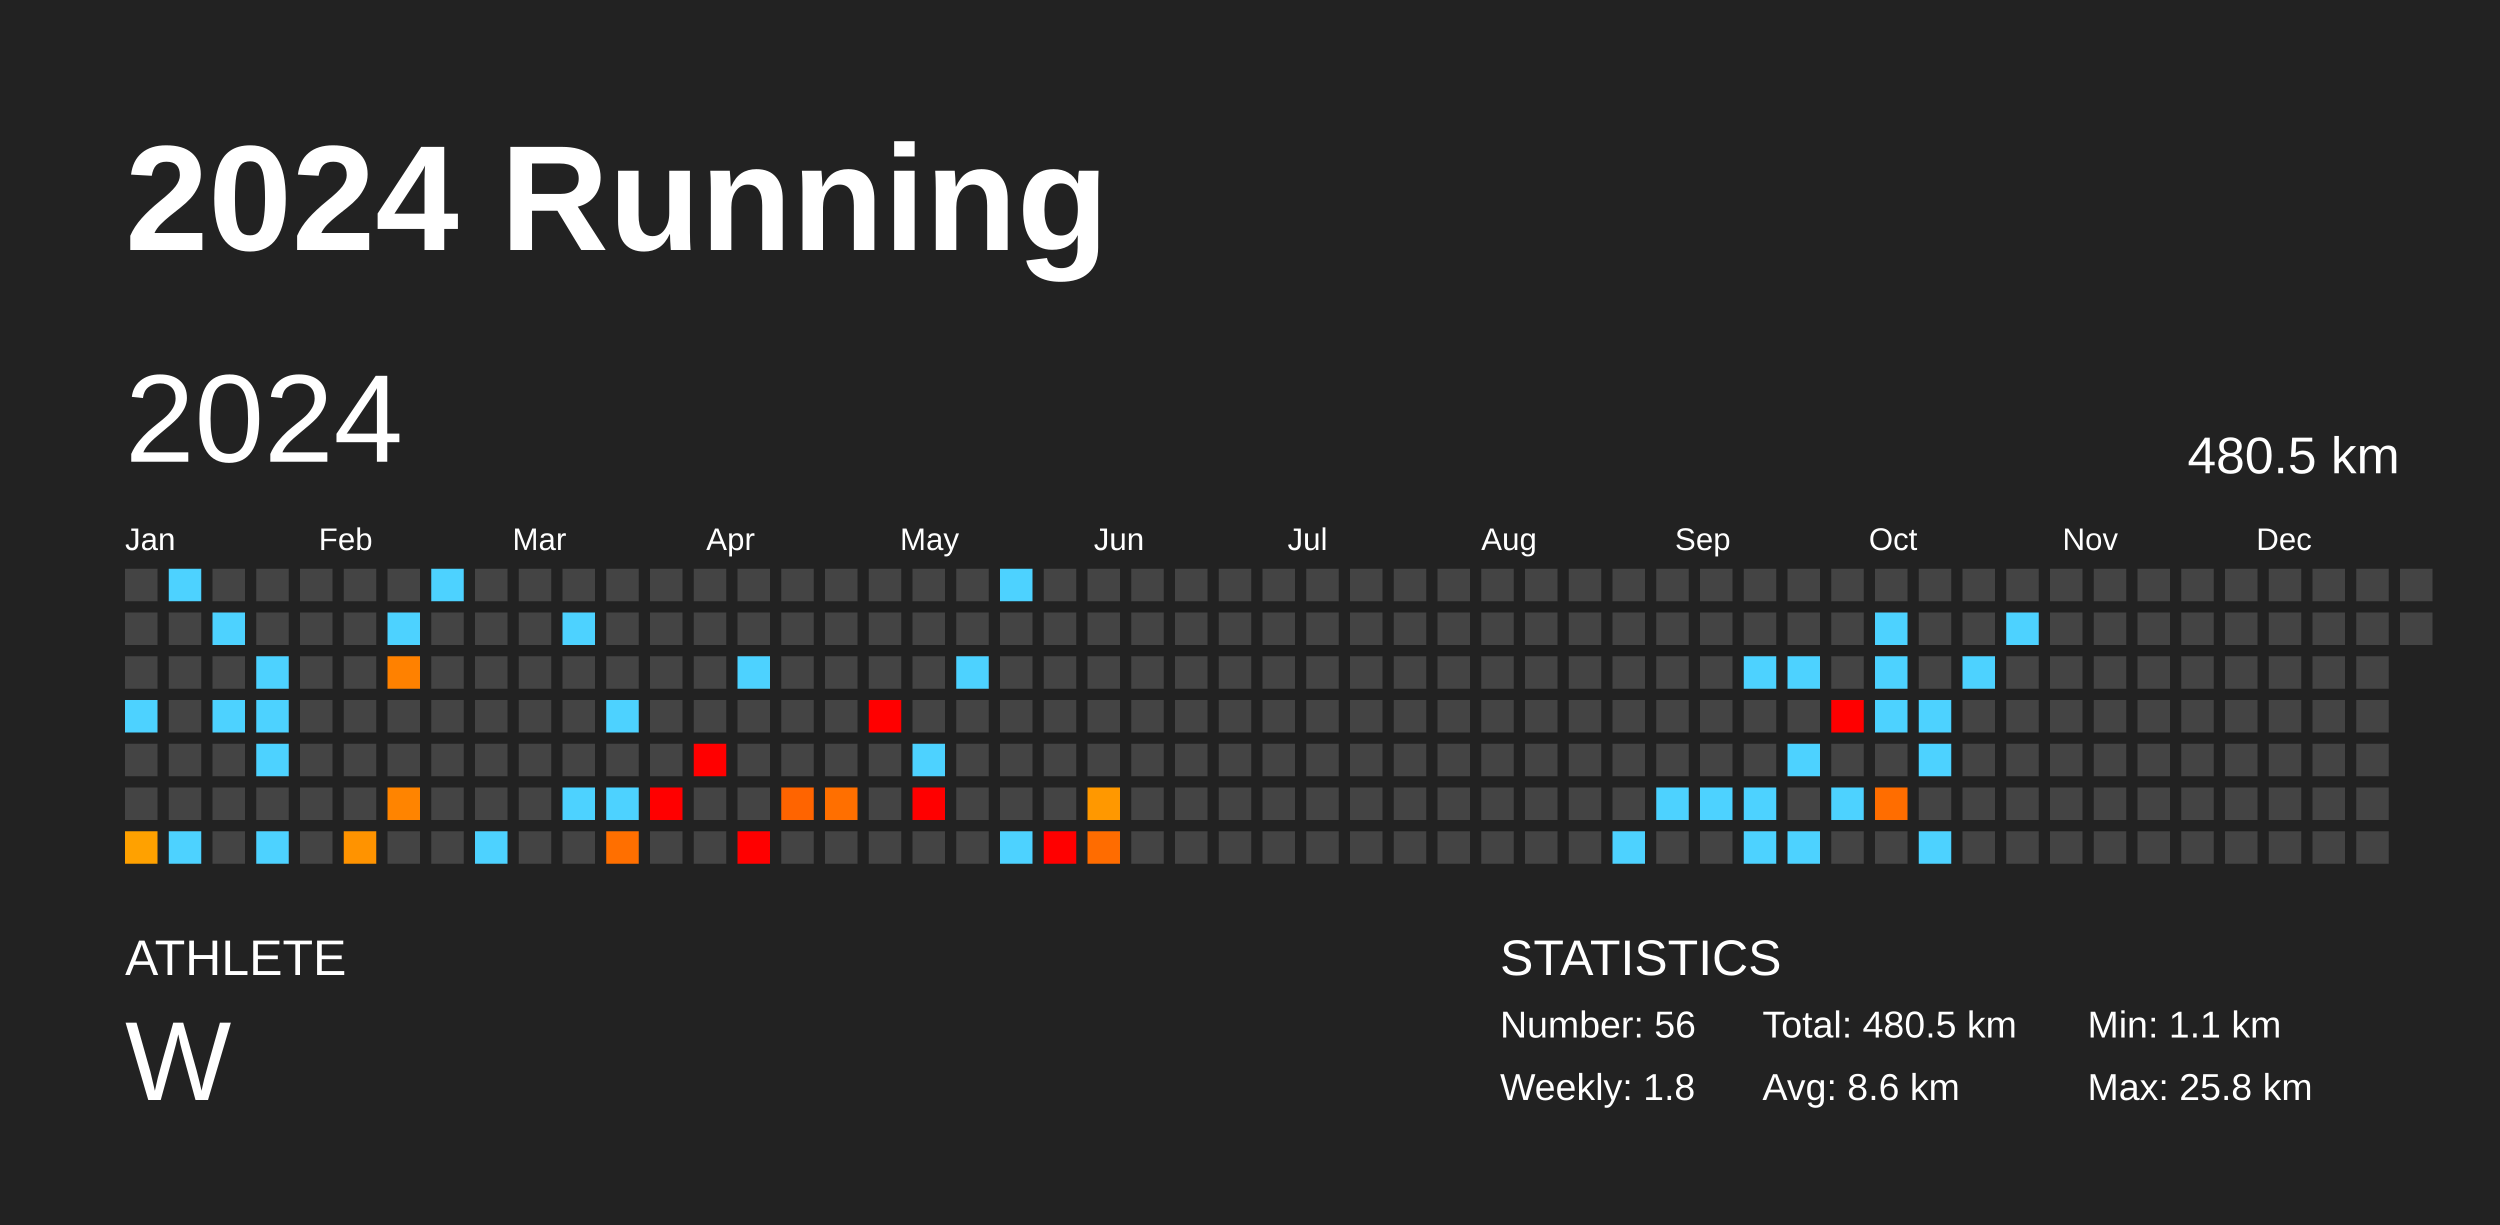
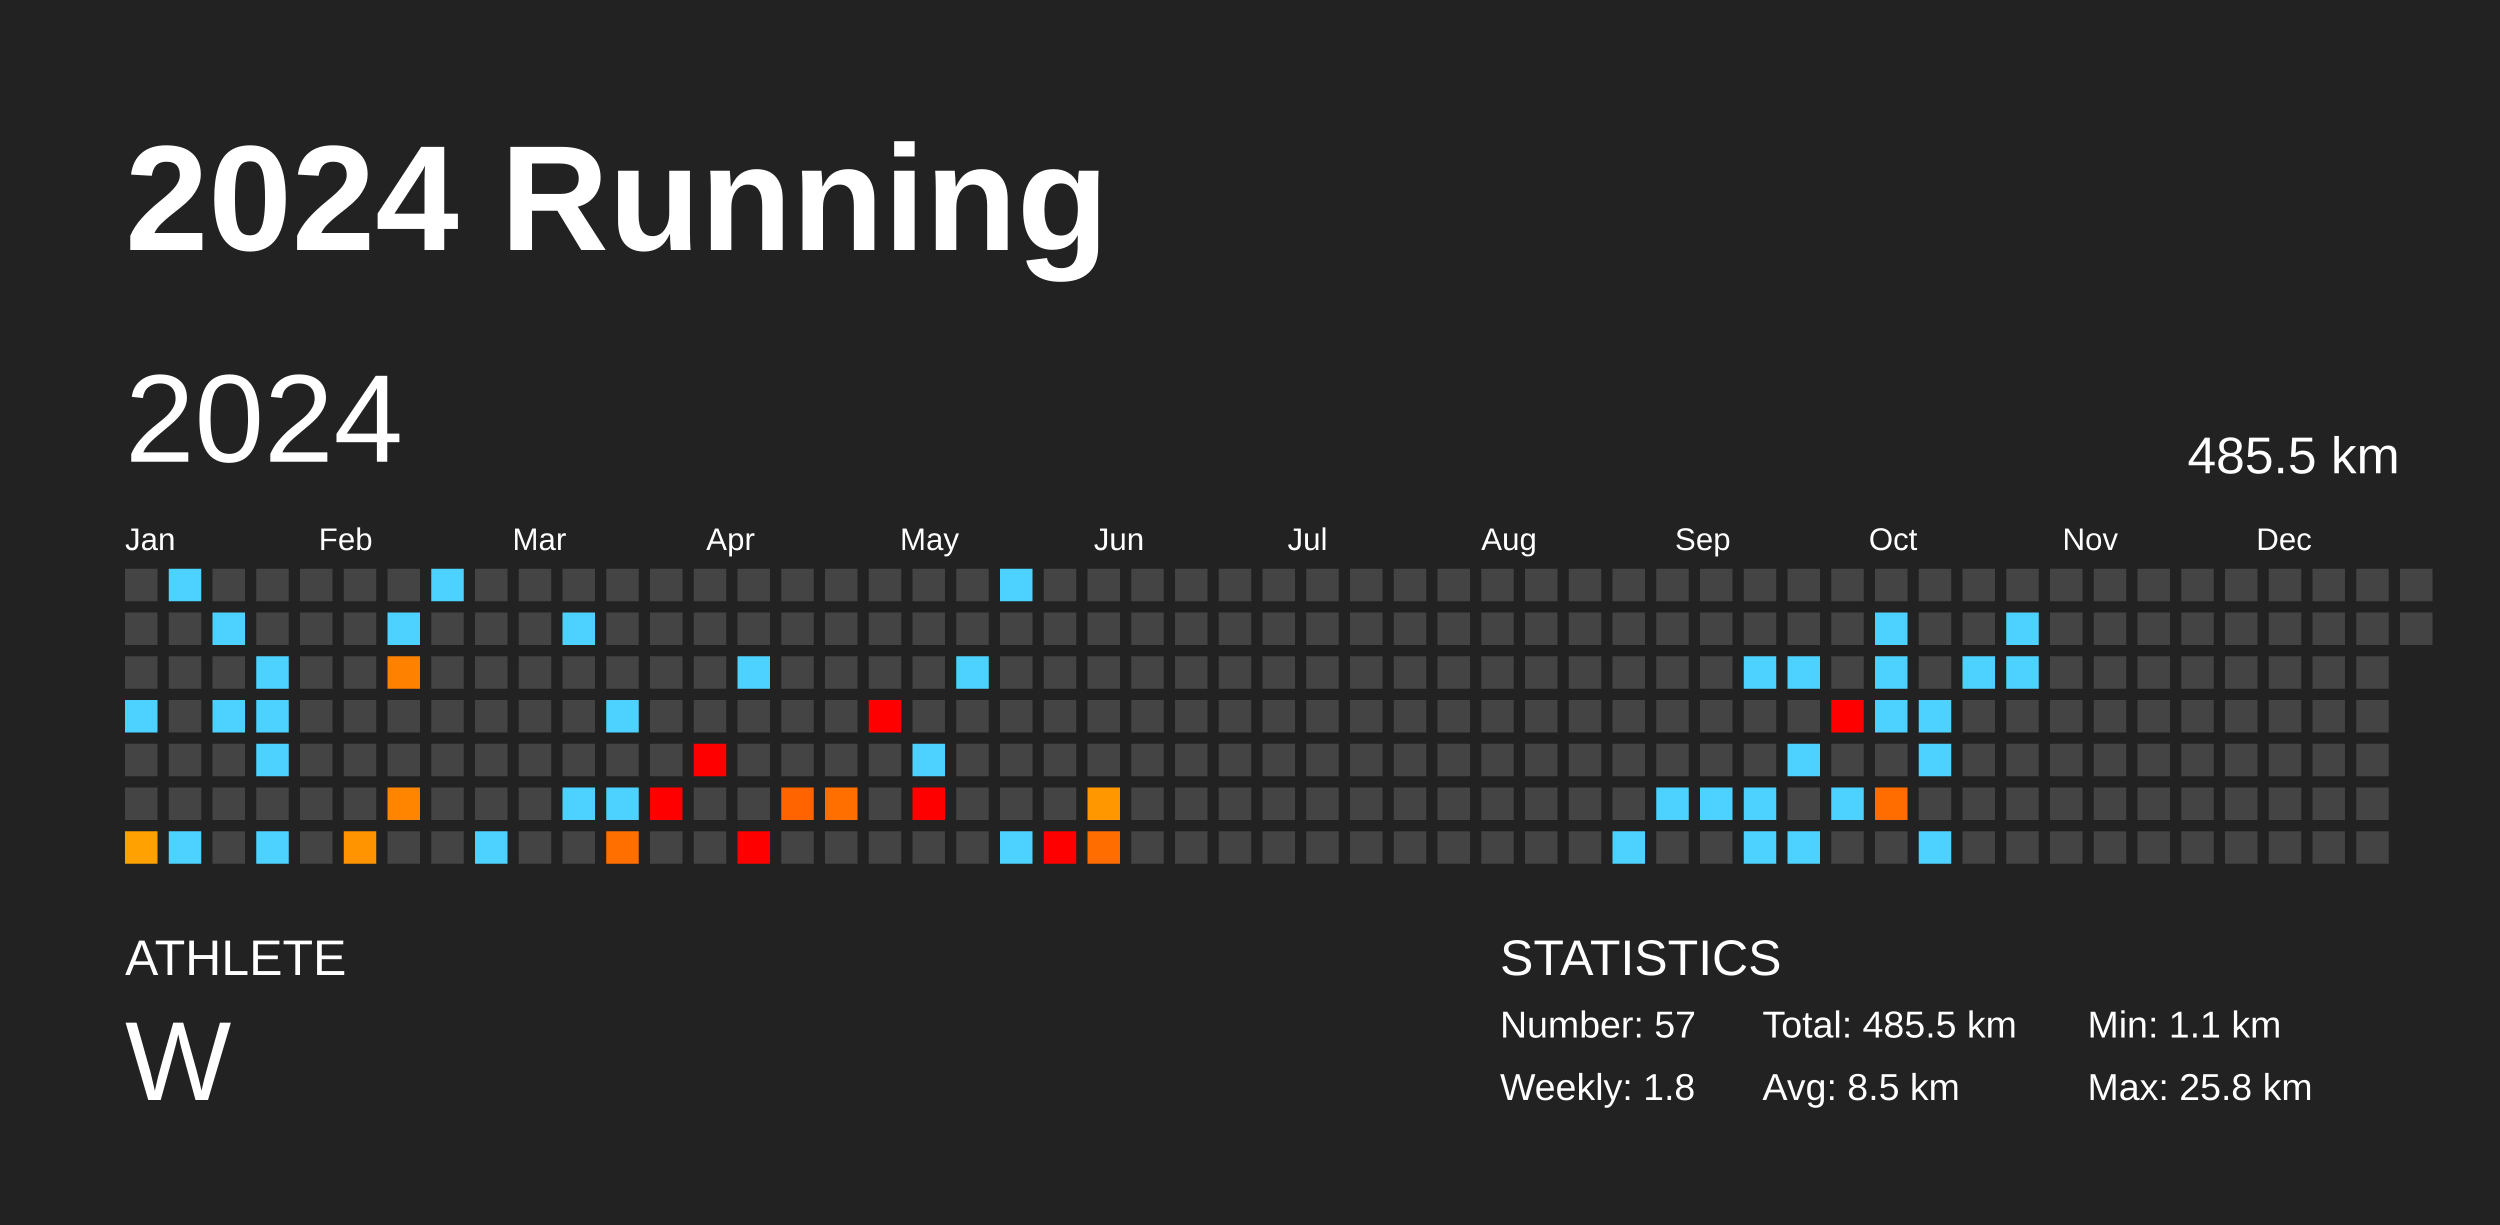
<svg xmlns="http://www.w3.org/2000/svg" baseProfile="full" height="98mm" version="1.1" viewBox="0,0,200,98" width="200mm">
  <defs />
  <rect fill="#222222" height="98" width="200" x="0" y="0" />
  <text fill="#FFFFFF" style="font-size:12px; font-family:Arial; font-weight:bold;" x="10" y="20">2024 Running</text>
  <text fill="#FFFFFF" style="font-size:4px; font-family:Arial" x="10" y="78">ATHLETE</text>
  <text fill="#FFFFFF" style="font-size:9px; font-family:Arial" x="10" y="88">W</text>
  <text fill="#FFFFFF" style="font-size:4px; font-family:Arial" x="120" y="78">STATISTICS</text>
-   <text fill="#FFFFFF" style="font-size:3px; font-family:Arial" x="120" y="83">Number: 56</text>
+   <text fill="#FFFFFF" style="font-size:3px; font-family:Arial" x="120" y="83">Number: 57</text>
  <text fill="#FFFFFF" style="font-size:3px; font-family:Arial" x="120" y="88">Weekly: 1.8</text>
-   <text fill="#FFFFFF" style="font-size:3px; font-family:Arial" x="141" y="83">Total: 480.5 km</text>
-   <text fill="#FFFFFF" style="font-size:3px; font-family:Arial" x="141" y="88">Avg: 8.6 km</text>
+   <text fill="#FFFFFF" style="font-size:3px; font-family:Arial" x="141" y="83">Total: 485.5 km</text>
+   <text fill="#FFFFFF" style="font-size:3px; font-family:Arial" x="141" y="88">Avg: 8.5 km</text>
  <text fill="#FFFFFF" style="font-size:3px; font-family:Arial" x="167" y="83">Min: 1.1 km</text>
  <text fill="#FFFFFF" style="font-size:3px; font-family:Arial" x="167" y="88">Max: 25.8 km</text>
  <text dominant-baseline="hanging" fill="#FFFFFF" style="font-size:10.0px; font-family:Arial;" x="10" y="30">2024</text>
-   <text dominant-baseline="hanging" fill="#FFFFFF" style="font-size:4.125px; font-family:Arial;" x="175" y="35">480.5 km</text>
+   <text dominant-baseline="hanging" fill="#FFFFFF" style="font-size:4.125px; font-family:Arial;" x="175" y="35">485.5 km</text>
  <text fill="#FFFFFF" style="font-size:2.5px; font-family:Arial" x="10.0" y="44">Jan</text>
  <text fill="#FFFFFF" style="font-size:2.5px; font-family:Arial" x="25.5" y="44">Feb</text>
  <text fill="#FFFFFF" style="font-size:2.5px; font-family:Arial" x="41.0" y="44">Mar</text>
  <text fill="#FFFFFF" style="font-size:2.5px; font-family:Arial" x="56.5" y="44">Apr</text>
  <text fill="#FFFFFF" style="font-size:2.5px; font-family:Arial" x="72.0" y="44">May</text>
  <text fill="#FFFFFF" style="font-size:2.5px; font-family:Arial" x="87.5" y="44">Jun</text>
  <text fill="#FFFFFF" style="font-size:2.5px; font-family:Arial" x="103.0" y="44">Jul</text>
  <text fill="#FFFFFF" style="font-size:2.5px; font-family:Arial" x="118.5" y="44">Aug</text>
  <text fill="#FFFFFF" style="font-size:2.5px; font-family:Arial" x="134.0" y="44">Sep</text>
  <text fill="#FFFFFF" style="font-size:2.5px; font-family:Arial" x="149.5" y="44">Oct</text>
  <text fill="#FFFFFF" style="font-size:2.5px; font-family:Arial" x="165.0" y="44">Nov</text>
  <text fill="#FFFFFF" style="font-size:2.5px; font-family:Arial" x="180.5" y="44">Dec</text>
  <rect fill="#444444" height="2.6" width="2.6" x="10.0" y="45.5" />
  <rect fill="#444444" height="2.6" width="2.6" x="10.0" y="49.0" />
  <rect fill="#444444" height="2.6" width="2.6" x="10.0" y="52.5" />
  <rect fill="#4dd2ff" height="2.6" width="2.6" x="10.0" y="56.0" />
  <rect fill="#444444" height="2.6" width="2.6" x="10.0" y="59.5" />
  <rect fill="#444444" height="2.6" width="2.6" x="10.0" y="63.0" />
  <rect fill="#ffa100" height="2.6" width="2.6" x="10.0" y="66.5" />
  <rect fill="#4dd2ff" height="2.6" width="2.6" x="13.5" y="45.5" />
  <rect fill="#444444" height="2.6" width="2.6" x="13.5" y="49.0" />
  <rect fill="#444444" height="2.6" width="2.6" x="13.5" y="52.5" />
  <rect fill="#444444" height="2.6" width="2.6" x="13.5" y="56.0" />
  <rect fill="#444444" height="2.6" width="2.6" x="13.5" y="59.5" />
  <rect fill="#444444" height="2.6" width="2.6" x="13.5" y="63.0" />
  <rect fill="#4dd2ff" height="2.6" width="2.6" x="13.5" y="66.5" />
  <rect fill="#444444" height="2.6" width="2.6" x="17.0" y="45.5" />
  <rect fill="#4dd2ff" height="2.6" width="2.6" x="17.0" y="49.0" />
  <rect fill="#444444" height="2.6" width="2.6" x="17.0" y="52.5" />
  <rect fill="#4dd2ff" height="2.6" width="2.6" x="17.0" y="56.0" />
  <rect fill="#444444" height="2.6" width="2.6" x="17.0" y="59.5" />
  <rect fill="#444444" height="2.6" width="2.6" x="17.0" y="63.0" />
  <rect fill="#444444" height="2.6" width="2.6" x="17.0" y="66.5" />
  <rect fill="#444444" height="2.6" width="2.6" x="20.5" y="45.5" />
  <rect fill="#444444" height="2.6" width="2.6" x="20.5" y="49.0" />
  <rect fill="#4dd2ff" height="2.6" width="2.6" x="20.5" y="52.5" />
  <rect fill="#4dd2ff" height="2.6" width="2.6" x="20.5" y="56.0" />
  <rect fill="#4dd2ff" height="2.6" width="2.6" x="20.5" y="59.5" />
  <rect fill="#444444" height="2.6" width="2.6" x="20.5" y="63.0" />
  <rect fill="#4dd2ff" height="2.6" width="2.6" x="20.5" y="66.5" />
  <rect fill="#444444" height="2.6" width="2.6" x="24.0" y="45.5" />
  <rect fill="#444444" height="2.6" width="2.6" x="24.0" y="49.0" />
  <rect fill="#444444" height="2.6" width="2.6" x="24.0" y="52.5" />
  <rect fill="#444444" height="2.6" width="2.6" x="24.0" y="56.0" />
  <rect fill="#444444" height="2.6" width="2.6" x="24.0" y="59.5" />
  <rect fill="#444444" height="2.6" width="2.6" x="24.0" y="63.0" />
  <rect fill="#444444" height="2.6" width="2.6" x="24.0" y="66.5" />
  <rect fill="#444444" height="2.6" width="2.6" x="27.5" y="45.5" />
  <rect fill="#444444" height="2.6" width="2.6" x="27.5" y="49.0" />
  <rect fill="#444444" height="2.6" width="2.6" x="27.5" y="52.5" />
  <rect fill="#444444" height="2.6" width="2.6" x="27.5" y="56.0" />
  <rect fill="#444444" height="2.6" width="2.6" x="27.5" y="59.5" />
  <rect fill="#444444" height="2.6" width="2.6" x="27.5" y="63.0" />
  <rect fill="#ff9300" height="2.6" width="2.6" x="27.5" y="66.5" />
  <rect fill="#444444" height="2.6" width="2.6" x="31.0" y="45.5" />
  <rect fill="#4dd2ff" height="2.6" width="2.6" x="31.0" y="49.0" />
  <rect fill="#ff8100" height="2.6" width="2.6" x="31.0" y="52.5" />
  <rect fill="#444444" height="2.6" width="2.6" x="31.0" y="56.0" />
  <rect fill="#444444" height="2.6" width="2.6" x="31.0" y="59.5" />
  <rect fill="#ff8400" height="2.6" width="2.6" x="31.0" y="63.0" />
  <rect fill="#444444" height="2.6" width="2.6" x="31.0" y="66.5" />
  <rect fill="#4dd2ff" height="2.6" width="2.6" x="34.5" y="45.5" />
  <rect fill="#444444" height="2.6" width="2.6" x="34.5" y="49.0" />
  <rect fill="#444444" height="2.6" width="2.6" x="34.5" y="52.5" />
  <rect fill="#444444" height="2.6" width="2.6" x="34.5" y="56.0" />
  <rect fill="#444444" height="2.6" width="2.6" x="34.5" y="59.5" />
  <rect fill="#444444" height="2.6" width="2.6" x="34.5" y="63.0" />
  <rect fill="#444444" height="2.6" width="2.6" x="34.5" y="66.5" />
  <rect fill="#444444" height="2.6" width="2.6" x="38.0" y="45.5" />
  <rect fill="#444444" height="2.6" width="2.6" x="38.0" y="49.0" />
  <rect fill="#444444" height="2.6" width="2.6" x="38.0" y="52.5" />
  <rect fill="#444444" height="2.6" width="2.6" x="38.0" y="56.0" />
  <rect fill="#444444" height="2.6" width="2.6" x="38.0" y="59.5" />
  <rect fill="#444444" height="2.6" width="2.6" x="38.0" y="63.0" />
  <rect fill="#4dd2ff" height="2.6" width="2.6" x="38.0" y="66.5" />
  <rect fill="#444444" height="2.6" width="2.6" x="41.5" y="45.5" />
  <rect fill="#444444" height="2.6" width="2.6" x="41.5" y="49.0" />
  <rect fill="#444444" height="2.6" width="2.6" x="41.5" y="52.5" />
  <rect fill="#444444" height="2.6" width="2.6" x="41.5" y="56.0" />
  <rect fill="#444444" height="2.6" width="2.6" x="41.5" y="59.5" />
  <rect fill="#444444" height="2.6" width="2.6" x="41.5" y="63.0" />
  <rect fill="#444444" height="2.6" width="2.6" x="41.5" y="66.5" />
  <rect fill="#444444" height="2.6" width="2.6" x="45.0" y="45.5" />
  <rect fill="#4dd2ff" height="2.6" width="2.6" x="45.0" y="49.0" />
  <rect fill="#444444" height="2.6" width="2.6" x="45.0" y="52.5" />
  <rect fill="#444444" height="2.6" width="2.6" x="45.0" y="56.0" />
  <rect fill="#444444" height="2.6" width="2.6" x="45.0" y="59.5" />
  <rect fill="#4dd2ff" height="2.6" width="2.6" x="45.0" y="63.0" />
  <rect fill="#444444" height="2.6" width="2.6" x="45.0" y="66.5" />
  <rect fill="#444444" height="2.6" width="2.6" x="48.5" y="45.5" />
  <rect fill="#444444" height="2.6" width="2.6" x="48.5" y="49.0" />
  <rect fill="#444444" height="2.6" width="2.6" x="48.5" y="52.5" />
  <rect fill="#4dd2ff" height="2.6" width="2.6" x="48.5" y="56.0" />
  <rect fill="#444444" height="2.6" width="2.6" x="48.5" y="59.5" />
  <rect fill="#4dd2ff" height="2.6" width="2.6" x="48.5" y="63.0" />
  <rect fill="#ff6f00" height="2.6" width="2.6" x="48.5" y="66.5" />
  <rect fill="#444444" height="2.6" width="2.6" x="52.0" y="45.5" />
  <rect fill="#444444" height="2.6" width="2.6" x="52.0" y="49.0" />
  <rect fill="#444444" height="2.6" width="2.6" x="52.0" y="52.5" />
  <rect fill="#444444" height="2.6" width="2.6" x="52.0" y="56.0" />
  <rect fill="#444444" height="2.6" width="2.6" x="52.0" y="59.5" />
  <rect fill="red" height="2.6" width="2.6" x="52.0" y="63.0" />
  <rect fill="#444444" height="2.6" width="2.6" x="52.0" y="66.5" />
  <rect fill="#444444" height="2.6" width="2.6" x="55.5" y="45.5" />
  <rect fill="#444444" height="2.6" width="2.6" x="55.5" y="49.0" />
  <rect fill="#444444" height="2.6" width="2.6" x="55.5" y="52.5" />
  <rect fill="#444444" height="2.6" width="2.6" x="55.5" y="56.0" />
  <rect fill="red" height="2.6" width="2.6" x="55.5" y="59.5" />
  <rect fill="#444444" height="2.6" width="2.6" x="55.5" y="63.0" />
  <rect fill="#444444" height="2.6" width="2.6" x="55.5" y="66.5" />
  <rect fill="#444444" height="2.6" width="2.6" x="59.0" y="45.5" />
  <rect fill="#444444" height="2.6" width="2.6" x="59.0" y="49.0" />
  <rect fill="#4dd2ff" height="2.6" width="2.6" x="59.0" y="52.5" />
  <rect fill="#444444" height="2.6" width="2.6" x="59.0" y="56.0" />
  <rect fill="#444444" height="2.6" width="2.6" x="59.0" y="59.5" />
  <rect fill="#444444" height="2.6" width="2.6" x="59.0" y="63.0" />
  <rect fill="red" height="2.6" width="2.6" x="59.0" y="66.5" />
  <rect fill="#444444" height="2.6" width="2.6" x="62.5" y="45.5" />
  <rect fill="#444444" height="2.6" width="2.6" x="62.5" y="49.0" />
  <rect fill="#444444" height="2.6" width="2.6" x="62.5" y="52.5" />
  <rect fill="#444444" height="2.6" width="2.6" x="62.5" y="56.0" />
  <rect fill="#444444" height="2.6" width="2.6" x="62.5" y="59.5" />
  <rect fill="#ff6400" height="2.6" width="2.6" x="62.5" y="63.0" />
  <rect fill="#444444" height="2.6" width="2.6" x="62.5" y="66.5" />
  <rect fill="#444444" height="2.6" width="2.6" x="66.0" y="45.5" />
  <rect fill="#444444" height="2.6" width="2.6" x="66.0" y="49.0" />
  <rect fill="#444444" height="2.6" width="2.6" x="66.0" y="52.5" />
  <rect fill="#444444" height="2.6" width="2.6" x="66.0" y="56.0" />
  <rect fill="#444444" height="2.6" width="2.6" x="66.0" y="59.5" />
  <rect fill="#ff6f00" height="2.6" width="2.6" x="66.0" y="63.0" />
  <rect fill="#444444" height="2.6" width="2.6" x="66.0" y="66.5" />
  <rect fill="#444444" height="2.6" width="2.6" x="69.5" y="45.5" />
  <rect fill="#444444" height="2.6" width="2.6" x="69.5" y="49.0" />
  <rect fill="#444444" height="2.6" width="2.6" x="69.5" y="52.5" />
  <rect fill="red" height="2.6" width="2.6" x="69.5" y="56.0" />
  <rect fill="#444444" height="2.6" width="2.6" x="69.5" y="59.5" />
  <rect fill="#444444" height="2.6" width="2.6" x="69.5" y="63.0" />
  <rect fill="#444444" height="2.6" width="2.6" x="69.5" y="66.5" />
  <rect fill="#444444" height="2.6" width="2.6" x="73.0" y="45.5" />
  <rect fill="#444444" height="2.6" width="2.6" x="73.0" y="49.0" />
  <rect fill="#444444" height="2.6" width="2.6" x="73.0" y="52.5" />
  <rect fill="#444444" height="2.6" width="2.6" x="73.0" y="56.0" />
  <rect fill="#4dd2ff" height="2.6" width="2.6" x="73.0" y="59.5" />
  <rect fill="red" height="2.6" width="2.6" x="73.0" y="63.0" />
  <rect fill="#444444" height="2.6" width="2.6" x="73.0" y="66.5" />
  <rect fill="#444444" height="2.6" width="2.6" x="76.5" y="45.5" />
  <rect fill="#444444" height="2.6" width="2.6" x="76.5" y="49.0" />
  <rect fill="#4dd2ff" height="2.6" width="2.6" x="76.5" y="52.5" />
  <rect fill="#444444" height="2.6" width="2.6" x="76.5" y="56.0" />
  <rect fill="#444444" height="2.6" width="2.6" x="76.5" y="59.5" />
  <rect fill="#444444" height="2.6" width="2.6" x="76.5" y="63.0" />
  <rect fill="#444444" height="2.6" width="2.6" x="76.5" y="66.5" />
  <rect fill="#4dd2ff" height="2.6" width="2.6" x="80.0" y="45.5" />
  <rect fill="#444444" height="2.6" width="2.6" x="80.0" y="49.0" />
  <rect fill="#444444" height="2.6" width="2.6" x="80.0" y="52.5" />
  <rect fill="#444444" height="2.6" width="2.6" x="80.0" y="56.0" />
  <rect fill="#444444" height="2.6" width="2.6" x="80.0" y="59.5" />
  <rect fill="#444444" height="2.6" width="2.6" x="80.0" y="63.0" />
  <rect fill="#4dd2ff" height="2.6" width="2.6" x="80.0" y="66.5" />
  <rect fill="#444444" height="2.6" width="2.6" x="83.5" y="45.5" />
  <rect fill="#444444" height="2.6" width="2.6" x="83.5" y="49.0" />
  <rect fill="#444444" height="2.6" width="2.6" x="83.5" y="52.5" />
  <rect fill="#444444" height="2.6" width="2.6" x="83.5" y="56.0" />
  <rect fill="#444444" height="2.6" width="2.6" x="83.5" y="59.5" />
  <rect fill="#444444" height="2.6" width="2.6" x="83.5" y="63.0" />
  <rect fill="red" height="2.6" width="2.6" x="83.5" y="66.5" />
  <rect fill="#444444" height="2.6" width="2.6" x="87.0" y="45.5" />
  <rect fill="#444444" height="2.6" width="2.6" x="87.0" y="49.0" />
  <rect fill="#444444" height="2.6" width="2.6" x="87.0" y="52.5" />
  <rect fill="#444444" height="2.6" width="2.6" x="87.0" y="56.0" />
  <rect fill="#444444" height="2.6" width="2.6" x="87.0" y="59.5" />
  <rect fill="#ff9800" height="2.6" width="2.6" x="87.0" y="63.0" />
  <rect fill="#ff6c00" height="2.6" width="2.6" x="87.0" y="66.5" />
  <rect fill="#444444" height="2.6" width="2.6" x="90.5" y="45.5" />
  <rect fill="#444444" height="2.6" width="2.6" x="90.5" y="49.0" />
  <rect fill="#444444" height="2.6" width="2.6" x="90.5" y="52.5" />
  <rect fill="#444444" height="2.6" width="2.6" x="90.5" y="56.0" />
  <rect fill="#444444" height="2.6" width="2.6" x="90.5" y="59.5" />
  <rect fill="#444444" height="2.6" width="2.6" x="90.5" y="63.0" />
  <rect fill="#444444" height="2.6" width="2.6" x="90.5" y="66.5" />
  <rect fill="#444444" height="2.6" width="2.6" x="94.0" y="45.5" />
  <rect fill="#444444" height="2.6" width="2.6" x="94.0" y="49.0" />
  <rect fill="#444444" height="2.6" width="2.6" x="94.0" y="52.5" />
  <rect fill="#444444" height="2.6" width="2.6" x="94.0" y="56.0" />
  <rect fill="#444444" height="2.6" width="2.6" x="94.0" y="59.5" />
  <rect fill="#444444" height="2.6" width="2.6" x="94.0" y="63.0" />
  <rect fill="#444444" height="2.6" width="2.6" x="94.0" y="66.5" />
  <rect fill="#444444" height="2.6" width="2.6" x="97.5" y="45.5" />
  <rect fill="#444444" height="2.6" width="2.6" x="97.5" y="49.0" />
  <rect fill="#444444" height="2.6" width="2.6" x="97.5" y="52.5" />
  <rect fill="#444444" height="2.6" width="2.6" x="97.5" y="56.0" />
  <rect fill="#444444" height="2.6" width="2.6" x="97.5" y="59.5" />
  <rect fill="#444444" height="2.6" width="2.6" x="97.5" y="63.0" />
  <rect fill="#444444" height="2.6" width="2.6" x="97.5" y="66.5" />
  <rect fill="#444444" height="2.6" width="2.6" x="101.0" y="45.5" />
  <rect fill="#444444" height="2.6" width="2.6" x="101.0" y="49.0" />
  <rect fill="#444444" height="2.6" width="2.6" x="101.0" y="52.5" />
  <rect fill="#444444" height="2.6" width="2.6" x="101.0" y="56.0" />
  <rect fill="#444444" height="2.6" width="2.6" x="101.0" y="59.5" />
  <rect fill="#444444" height="2.6" width="2.6" x="101.0" y="63.0" />
  <rect fill="#444444" height="2.6" width="2.6" x="101.0" y="66.5" />
  <rect fill="#444444" height="2.6" width="2.6" x="104.5" y="45.5" />
  <rect fill="#444444" height="2.6" width="2.6" x="104.5" y="49.0" />
  <rect fill="#444444" height="2.6" width="2.6" x="104.5" y="52.5" />
  <rect fill="#444444" height="2.6" width="2.6" x="104.5" y="56.0" />
  <rect fill="#444444" height="2.6" width="2.6" x="104.5" y="59.5" />
  <rect fill="#444444" height="2.6" width="2.6" x="104.5" y="63.0" />
  <rect fill="#444444" height="2.6" width="2.6" x="104.5" y="66.5" />
  <rect fill="#444444" height="2.6" width="2.6" x="108.0" y="45.5" />
  <rect fill="#444444" height="2.6" width="2.6" x="108.0" y="49.0" />
  <rect fill="#444444" height="2.6" width="2.6" x="108.0" y="52.5" />
  <rect fill="#444444" height="2.6" width="2.6" x="108.0" y="56.0" />
  <rect fill="#444444" height="2.6" width="2.6" x="108.0" y="59.5" />
  <rect fill="#444444" height="2.6" width="2.6" x="108.0" y="63.0" />
  <rect fill="#444444" height="2.6" width="2.6" x="108.0" y="66.5" />
  <rect fill="#444444" height="2.6" width="2.6" x="111.5" y="45.5" />
  <rect fill="#444444" height="2.6" width="2.6" x="111.5" y="49.0" />
  <rect fill="#444444" height="2.6" width="2.6" x="111.5" y="52.5" />
  <rect fill="#444444" height="2.6" width="2.6" x="111.5" y="56.0" />
  <rect fill="#444444" height="2.6" width="2.6" x="111.5" y="59.5" />
  <rect fill="#444444" height="2.6" width="2.6" x="111.5" y="63.0" />
  <rect fill="#444444" height="2.6" width="2.6" x="111.5" y="66.5" />
  <rect fill="#444444" height="2.6" width="2.6" x="115.0" y="45.5" />
  <rect fill="#444444" height="2.6" width="2.6" x="115.0" y="49.0" />
  <rect fill="#444444" height="2.6" width="2.6" x="115.0" y="52.5" />
  <rect fill="#444444" height="2.6" width="2.6" x="115.0" y="56.0" />
  <rect fill="#444444" height="2.6" width="2.6" x="115.0" y="59.5" />
  <rect fill="#444444" height="2.6" width="2.6" x="115.0" y="63.0" />
  <rect fill="#444444" height="2.6" width="2.6" x="115.0" y="66.5" />
  <rect fill="#444444" height="2.6" width="2.6" x="118.5" y="45.5" />
  <rect fill="#444444" height="2.6" width="2.6" x="118.5" y="49.0" />
  <rect fill="#444444" height="2.6" width="2.6" x="118.5" y="52.5" />
  <rect fill="#444444" height="2.6" width="2.6" x="118.5" y="56.0" />
  <rect fill="#444444" height="2.6" width="2.6" x="118.5" y="59.5" />
  <rect fill="#444444" height="2.6" width="2.6" x="118.5" y="63.0" />
  <rect fill="#444444" height="2.6" width="2.6" x="118.5" y="66.5" />
  <rect fill="#444444" height="2.6" width="2.6" x="122.0" y="45.5" />
  <rect fill="#444444" height="2.6" width="2.6" x="122.0" y="49.0" />
  <rect fill="#444444" height="2.6" width="2.6" x="122.0" y="52.5" />
  <rect fill="#444444" height="2.6" width="2.6" x="122.0" y="56.0" />
  <rect fill="#444444" height="2.6" width="2.6" x="122.0" y="59.5" />
  <rect fill="#444444" height="2.6" width="2.6" x="122.0" y="63.0" />
  <rect fill="#444444" height="2.6" width="2.6" x="122.0" y="66.5" />
  <rect fill="#444444" height="2.6" width="2.6" x="125.5" y="45.5" />
  <rect fill="#444444" height="2.6" width="2.6" x="125.5" y="49.0" />
  <rect fill="#444444" height="2.6" width="2.6" x="125.5" y="52.5" />
  <rect fill="#444444" height="2.6" width="2.6" x="125.5" y="56.0" />
  <rect fill="#444444" height="2.6" width="2.6" x="125.5" y="59.5" />
  <rect fill="#444444" height="2.6" width="2.6" x="125.5" y="63.0" />
  <rect fill="#444444" height="2.6" width="2.6" x="125.5" y="66.5" />
  <rect fill="#444444" height="2.6" width="2.6" x="129.0" y="45.5" />
  <rect fill="#444444" height="2.6" width="2.6" x="129.0" y="49.0" />
  <rect fill="#444444" height="2.6" width="2.6" x="129.0" y="52.5" />
  <rect fill="#444444" height="2.6" width="2.6" x="129.0" y="56.0" />
  <rect fill="#444444" height="2.6" width="2.6" x="129.0" y="59.5" />
  <rect fill="#444444" height="2.6" width="2.6" x="129.0" y="63.0" />
  <rect fill="#4dd2ff" height="2.6" width="2.6" x="129.0" y="66.5" />
  <rect fill="#444444" height="2.6" width="2.6" x="132.5" y="45.5" />
  <rect fill="#444444" height="2.6" width="2.6" x="132.5" y="49.0" />
  <rect fill="#444444" height="2.6" width="2.6" x="132.5" y="52.5" />
  <rect fill="#444444" height="2.6" width="2.6" x="132.5" y="56.0" />
  <rect fill="#444444" height="2.6" width="2.6" x="132.5" y="59.5" />
  <rect fill="#4dd2ff" height="2.6" width="2.6" x="132.5" y="63.0" />
  <rect fill="#444444" height="2.6" width="2.6" x="132.5" y="66.5" />
  <rect fill="#444444" height="2.6" width="2.6" x="136.0" y="45.5" />
  <rect fill="#444444" height="2.6" width="2.6" x="136.0" y="49.0" />
  <rect fill="#444444" height="2.6" width="2.6" x="136.0" y="52.5" />
  <rect fill="#444444" height="2.6" width="2.6" x="136.0" y="56.0" />
  <rect fill="#444444" height="2.6" width="2.6" x="136.0" y="59.5" />
  <rect fill="#4dd2ff" height="2.6" width="2.6" x="136.0" y="63.0" />
  <rect fill="#444444" height="2.6" width="2.6" x="136.0" y="66.5" />
  <rect fill="#444444" height="2.6" width="2.6" x="139.5" y="45.5" />
  <rect fill="#444444" height="2.6" width="2.6" x="139.5" y="49.0" />
  <rect fill="#4dd2ff" height="2.6" width="2.6" x="139.5" y="52.5" />
  <rect fill="#444444" height="2.6" width="2.6" x="139.5" y="56.0" />
  <rect fill="#444444" height="2.6" width="2.6" x="139.5" y="59.5" />
  <rect fill="#4dd2ff" height="2.6" width="2.6" x="139.5" y="63.0" />
  <rect fill="#4dd2ff" height="2.6" width="2.6" x="139.5" y="66.5" />
  <rect fill="#444444" height="2.6" width="2.6" x="143.0" y="45.5" />
  <rect fill="#444444" height="2.6" width="2.6" x="143.0" y="49.0" />
  <rect fill="#4dd2ff" height="2.6" width="2.6" x="143.0" y="52.5" />
  <rect fill="#444444" height="2.6" width="2.6" x="143.0" y="56.0" />
  <rect fill="#4dd2ff" height="2.6" width="2.6" x="143.0" y="59.5" />
  <rect fill="#444444" height="2.6" width="2.6" x="143.0" y="63.0" />
  <rect fill="#4dd2ff" height="2.6" width="2.6" x="143.0" y="66.5" />
  <rect fill="#444444" height="2.6" width="2.6" x="146.5" y="45.5" />
  <rect fill="#444444" height="2.6" width="2.6" x="146.5" y="49.0" />
  <rect fill="#444444" height="2.6" width="2.6" x="146.5" y="52.5" />
  <rect fill="red" height="2.6" width="2.6" x="146.5" y="56.0" />
  <rect fill="#444444" height="2.6" width="2.6" x="146.5" y="59.5" />
  <rect fill="#4dd2ff" height="2.6" width="2.6" x="146.5" y="63.0" />
  <rect fill="#444444" height="2.6" width="2.6" x="146.5" y="66.5" />
  <rect fill="#444444" height="2.6" width="2.6" x="150.0" y="45.5" />
  <rect fill="#4dd2ff" height="2.6" width="2.6" x="150.0" y="49.0" />
  <rect fill="#4dd2ff" height="2.6" width="2.6" x="150.0" y="52.5" />
  <rect fill="#4dd2ff" height="2.6" width="2.6" x="150.0" y="56.0" />
  <rect fill="#444444" height="2.6" width="2.6" x="150.0" y="59.5" />
  <rect fill="#ff6d00" height="2.6" width="2.6" x="150.0" y="63.0" />
  <rect fill="#444444" height="2.6" width="2.6" x="150.0" y="66.5" />
  <rect fill="#444444" height="2.6" width="2.6" x="153.5" y="45.5" />
  <rect fill="#444444" height="2.6" width="2.6" x="153.5" y="49.0" />
  <rect fill="#444444" height="2.6" width="2.6" x="153.5" y="52.5" />
  <rect fill="#4dd2ff" height="2.6" width="2.6" x="153.5" y="56.0" />
  <rect fill="#4dd2ff" height="2.6" width="2.6" x="153.5" y="59.5" />
  <rect fill="#444444" height="2.6" width="2.6" x="153.5" y="63.0" />
  <rect fill="#4dd2ff" height="2.6" width="2.6" x="153.5" y="66.5" />
  <rect fill="#444444" height="2.6" width="2.6" x="157.0" y="45.5" />
  <rect fill="#444444" height="2.6" width="2.6" x="157.0" y="49.0" />
  <rect fill="#4dd2ff" height="2.6" width="2.6" x="157.0" y="52.5" />
  <rect fill="#444444" height="2.6" width="2.6" x="157.0" y="56.0" />
  <rect fill="#444444" height="2.6" width="2.6" x="157.0" y="59.5" />
  <rect fill="#444444" height="2.6" width="2.6" x="157.0" y="63.0" />
  <rect fill="#444444" height="2.6" width="2.6" x="157.0" y="66.5" />
  <rect fill="#444444" height="2.6" width="2.6" x="160.5" y="45.5" />
  <rect fill="#4dd2ff" height="2.6" width="2.6" x="160.5" y="49.0" />
-   <rect fill="#444444" height="2.6" width="2.6" x="160.5" y="52.5" />
+   <rect fill="#4dd2ff" height="2.6" width="2.6" x="160.5" y="52.5" />
  <rect fill="#444444" height="2.6" width="2.6" x="160.5" y="56.0" />
  <rect fill="#444444" height="2.6" width="2.6" x="160.5" y="59.5" />
  <rect fill="#444444" height="2.6" width="2.6" x="160.5" y="63.0" />
  <rect fill="#444444" height="2.6" width="2.6" x="160.5" y="66.5" />
  <rect fill="#444444" height="2.6" width="2.6" x="164.0" y="45.5" />
  <rect fill="#444444" height="2.6" width="2.6" x="164.0" y="49.0" />
  <rect fill="#444444" height="2.6" width="2.6" x="164.0" y="52.5" />
  <rect fill="#444444" height="2.6" width="2.6" x="164.0" y="56.0" />
  <rect fill="#444444" height="2.6" width="2.6" x="164.0" y="59.5" />
  <rect fill="#444444" height="2.6" width="2.6" x="164.0" y="63.0" />
  <rect fill="#444444" height="2.6" width="2.6" x="164.0" y="66.5" />
  <rect fill="#444444" height="2.6" width="2.6" x="167.5" y="45.5" />
  <rect fill="#444444" height="2.6" width="2.6" x="167.5" y="49.0" />
  <rect fill="#444444" height="2.6" width="2.6" x="167.5" y="52.5" />
  <rect fill="#444444" height="2.6" width="2.6" x="167.5" y="56.0" />
  <rect fill="#444444" height="2.6" width="2.6" x="167.5" y="59.5" />
  <rect fill="#444444" height="2.6" width="2.6" x="167.5" y="63.0" />
  <rect fill="#444444" height="2.6" width="2.6" x="167.5" y="66.5" />
  <rect fill="#444444" height="2.6" width="2.6" x="171.0" y="45.5" />
  <rect fill="#444444" height="2.6" width="2.6" x="171.0" y="49.0" />
  <rect fill="#444444" height="2.6" width="2.6" x="171.0" y="52.5" />
  <rect fill="#444444" height="2.6" width="2.6" x="171.0" y="56.0" />
  <rect fill="#444444" height="2.6" width="2.6" x="171.0" y="59.5" />
  <rect fill="#444444" height="2.6" width="2.6" x="171.0" y="63.0" />
  <rect fill="#444444" height="2.6" width="2.6" x="171.0" y="66.5" />
  <rect fill="#444444" height="2.6" width="2.6" x="174.5" y="45.5" />
  <rect fill="#444444" height="2.6" width="2.6" x="174.5" y="49.0" />
  <rect fill="#444444" height="2.6" width="2.6" x="174.5" y="52.5" />
  <rect fill="#444444" height="2.6" width="2.6" x="174.5" y="56.0" />
  <rect fill="#444444" height="2.6" width="2.6" x="174.5" y="59.5" />
  <rect fill="#444444" height="2.6" width="2.6" x="174.5" y="63.0" />
  <rect fill="#444444" height="2.6" width="2.6" x="174.5" y="66.5" />
  <rect fill="#444444" height="2.6" width="2.6" x="178.0" y="45.5" />
  <rect fill="#444444" height="2.6" width="2.6" x="178.0" y="49.0" />
  <rect fill="#444444" height="2.6" width="2.6" x="178.0" y="52.5" />
  <rect fill="#444444" height="2.6" width="2.6" x="178.0" y="56.0" />
  <rect fill="#444444" height="2.6" width="2.6" x="178.0" y="59.5" />
  <rect fill="#444444" height="2.6" width="2.6" x="178.0" y="63.0" />
  <rect fill="#444444" height="2.6" width="2.6" x="178.0" y="66.5" />
  <rect fill="#444444" height="2.6" width="2.6" x="181.5" y="45.5" />
  <rect fill="#444444" height="2.6" width="2.6" x="181.5" y="49.0" />
  <rect fill="#444444" height="2.6" width="2.6" x="181.5" y="52.5" />
  <rect fill="#444444" height="2.6" width="2.6" x="181.5" y="56.0" />
  <rect fill="#444444" height="2.6" width="2.6" x="181.5" y="59.5" />
  <rect fill="#444444" height="2.6" width="2.6" x="181.5" y="63.0" />
  <rect fill="#444444" height="2.6" width="2.6" x="181.5" y="66.5" />
  <rect fill="#444444" height="2.6" width="2.6" x="185.0" y="45.5" />
  <rect fill="#444444" height="2.6" width="2.6" x="185.0" y="49.0" />
  <rect fill="#444444" height="2.6" width="2.6" x="185.0" y="52.5" />
  <rect fill="#444444" height="2.6" width="2.6" x="185.0" y="56.0" />
  <rect fill="#444444" height="2.6" width="2.6" x="185.0" y="59.5" />
  <rect fill="#444444" height="2.6" width="2.6" x="185.0" y="63.0" />
  <rect fill="#444444" height="2.6" width="2.6" x="185.0" y="66.5" />
  <rect fill="#444444" height="2.6" width="2.6" x="188.5" y="45.5" />
  <rect fill="#444444" height="2.6" width="2.6" x="188.5" y="49.0" />
  <rect fill="#444444" height="2.6" width="2.6" x="188.5" y="52.5" />
  <rect fill="#444444" height="2.6" width="2.6" x="188.5" y="56.0" />
  <rect fill="#444444" height="2.6" width="2.6" x="188.5" y="59.5" />
  <rect fill="#444444" height="2.6" width="2.6" x="188.5" y="63.0" />
  <rect fill="#444444" height="2.6" width="2.6" x="188.5" y="66.5" />
  <rect fill="#444444" height="2.6" width="2.6" x="192.0" y="45.5" />
  <rect fill="#444444" height="2.6" width="2.6" x="192.0" y="49.0" />
</svg>
